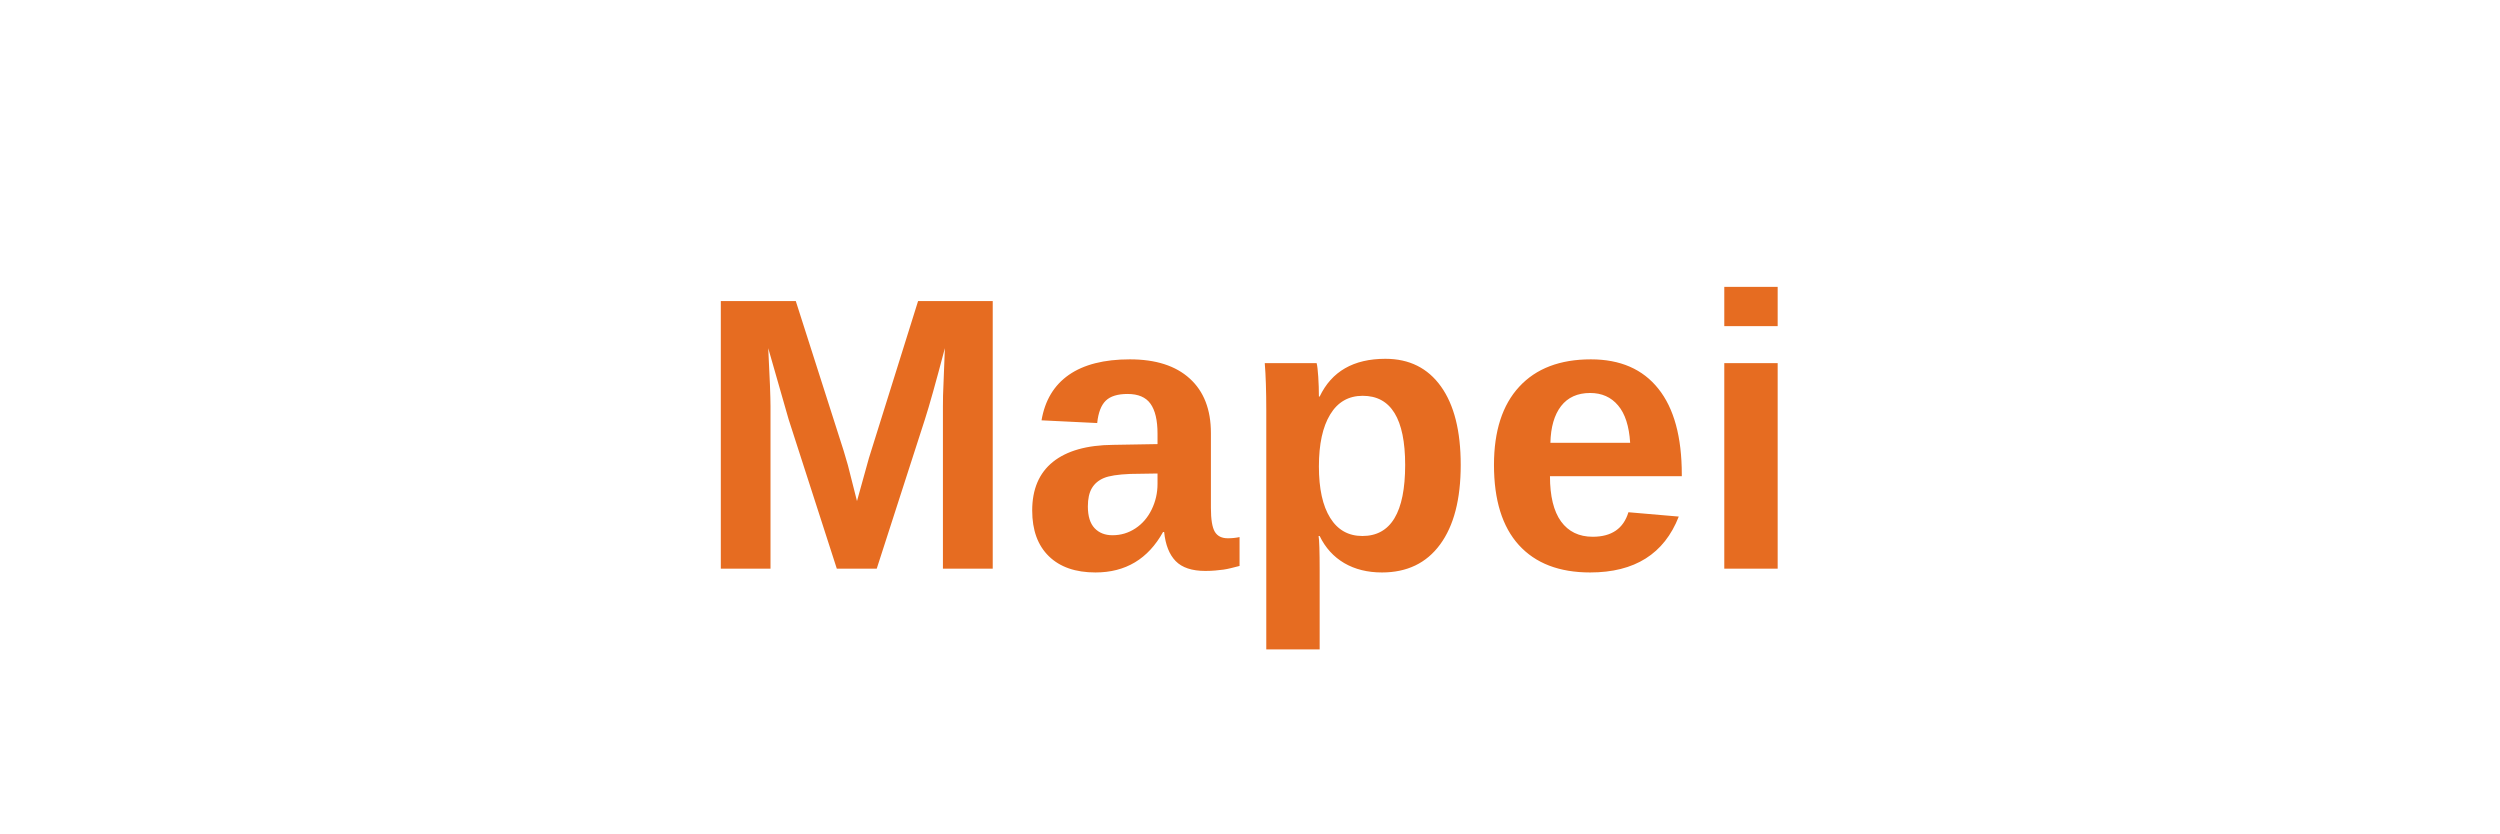
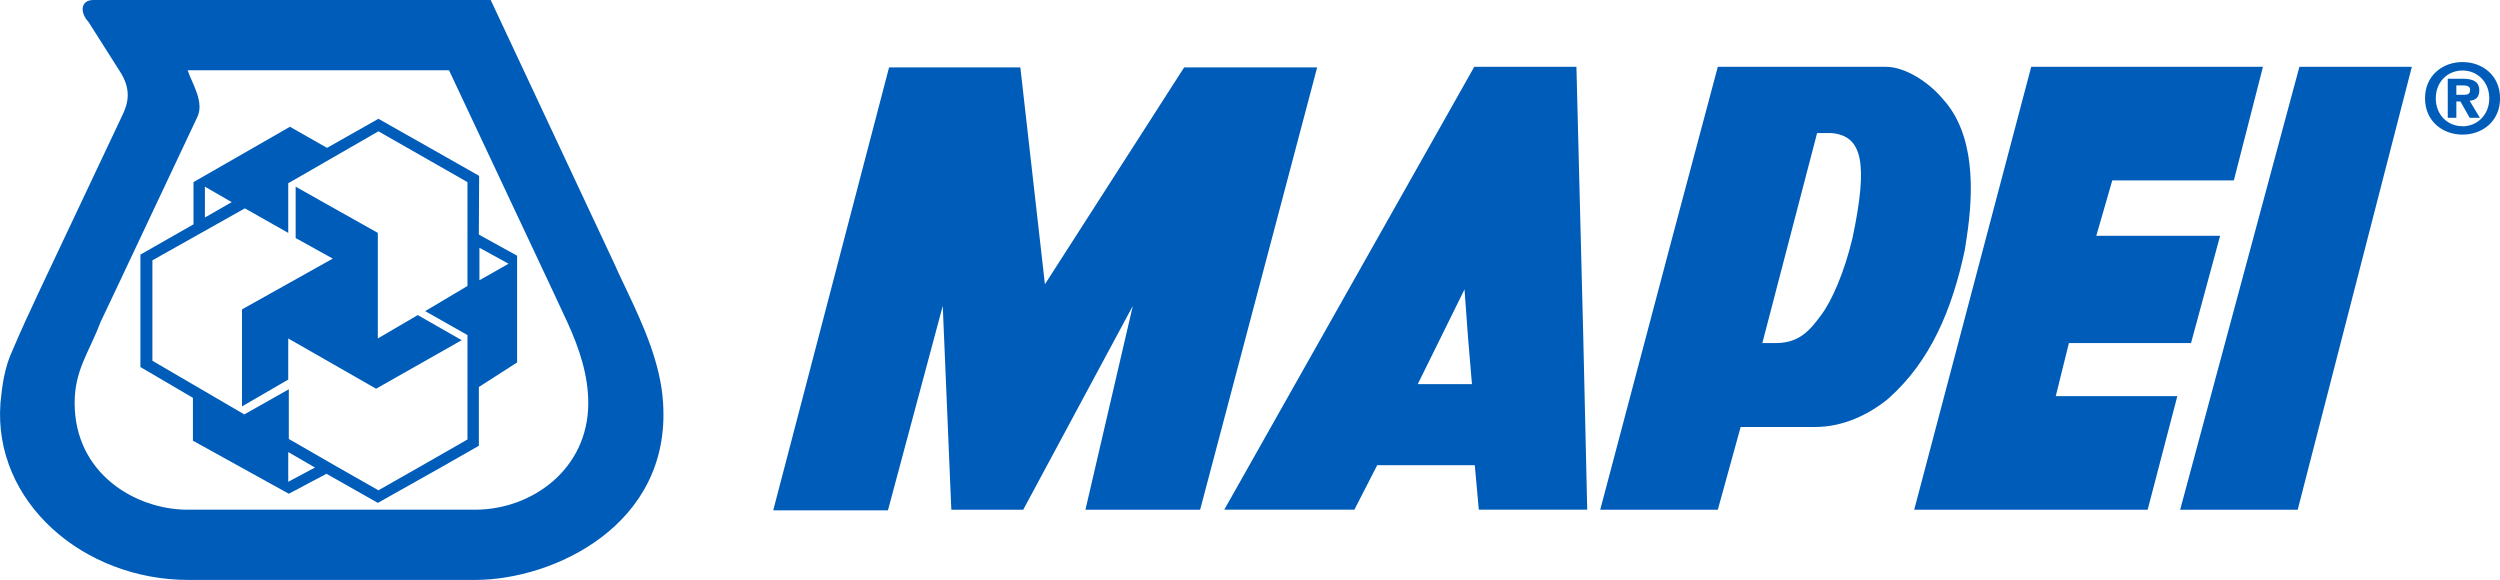
- <svg xmlns="http://www.w3.org/2000/svg" viewBox="0 0 360 120" width="360" height="120" role="img" aria-label="Mapei">
-   <text x="180" y="66" text-anchor="middle" dominant-baseline="middle" font-family="'Plus Jakarta Sans','Segoe UI',Arial,sans-serif" font-size="56" font-weight="800" letter-spacing="0.3" fill="#E66C21">Mapei</text>
+ <svg xmlns="http://www.w3.org/2000/svg" width="646.64" height="150">
+   <g fill="#005cb9">
+     <path d="m10.303 75.001 21.41-45.32c1.322-2.806 2.5-6.493-.89-11.508L22.853 5.62C20.64 3.261 20.78 0 24.176 0h102.747l32.186 68.652c.885 2.073 1.916 4.135 2.953 6.348 4.28 9.016 8.858 19.057 9.447 29.233C173.577 135.825 143.163 150 122.935 150H48.68C21.666 150-1.806 129.924.116 104.233c.443-4.578 1.042-9.156 3.104-13.577 1.177-2.813 2.062-4.73 3.245-7.385zm132.563 0-26.722-56.828h-67.61c1.037 3.244 4.572 8.41 2.36 12.4L29.941 75l-3.855 8.125c-3.082 8.12-6.78 12.546-6.78 21.108 0 18.311 15.796 27.602 29.227 27.602h74.4c14.474 0 29.228-10.333 29.228-27.602 0-7.24-2.36-14.177-5.307-20.665z" />
+     <path d="M120.912 68.214V47.106l-23.03-13.14-23.326 13.432V60.24l-11.218-6.348-23.92 13.442v25.983l23.769 13.874 11.515-6.506v12.854l12.55 7.234 10.63 6.046 10.624-6.046 12.406-7.094V86.671l-10.938-6.197 10.938-6.505zm2.947-7.536 9.89 5.463v27.613l-9.89 6.343v15.202l-9.593 5.474-16.535 9.301-13.285-7.53-9.744 5.166-12.546-6.937-12.255-6.786v-11.083L36.32 94.936V65.855l13.728-7.828v-10.92L74.993 32.79l9.593 5.458 13.296-7.526 26.05 14.76zm7.682 7.536-7.536-4.135v8.416zm-50.345 52.559-6.64-3.844v7.688l6.937-3.698zM53 52.278v3.984l6.931-3.984L53 48.283z" />
+     <path d="m83.706 68.214 2.365-1.322-9.599-5.324V48.283l7.083 3.995 14.17 7.962v27.305l10.333-6.046 11.363 6.489-22.144 12.557-22.721-13V98.18l-11.963 6.937V80.026zm258.2 18.902 39.42-69.829h26.424l1.771 69.829 1.026 44.72h-28.045l-1.037-11.51h-25.242l-5.906 11.51h-33.654zm37.794 0-.896-12.266-6.046 12.266-6.052 12.248h14.025zm52.811-25.548 11.812-44.282h43.55c4.571 0 10.623 3.535 14.612 8.27 8.27 8.999 8.12 23.618 6.192 36.012a89 89 0 0 1-.443 2.959c-3.238 15.359-8.853 28.93-19.92 38.68-4.728 3.843-11.368 7.233-18.748 7.233H450.23l-5.906 21.4h-30.415zm46.648 0c4.169-19.69 2.454-26.458-5.463-27.153h-3.693l-7.082 27.153-7.083 27.165h3.541c6.057 0 8.86-3.395 11.666-7.234 2.802-3.692 6.052-11.223 8.114-19.93m-249.487 70.427h-29.67l29.961-114.56h33.956l6.355 56.095 36.012-56.095h34.404L310.421 131.84h-29.664l12.25-52.71-28.342 52.71h-18.598l-2.219-52.71zm325.832-.158h-60.381l30.263-114.554h59.939l-7.526 29.379h-31.445l-4.136 14.322h32.029l-7.525 27.747h-31.586l-3.401 13.728h31.445zm8.405 0 30.846-114.554h29.081l-29.524 114.554zm79.959-106.404c0 4.32-3.166 7.234-6.909 7.234v-.028c-3.833.028-6.926-2.885-6.926-7.206s3.093-7.2 6.926-7.2c3.743 0 6.909 2.88 6.909 7.2m2.785 0c0-5.933-4.578-9.385-9.694-9.385-5.138 0-9.71 3.452-9.71 9.385 0 5.94 4.572 9.386 9.71 9.386 5.116 0 9.694-3.446 9.694-9.386m-11.302.802h1.048l2.404 4.241h2.639l-2.662-4.42c1.384-.096 2.505-.774 2.505-2.629 0-2.314-1.586-3.059-4.276-3.059h-3.883v10.108h2.225zm0-1.72v-2.427h1.563c.84 0 1.995.073 1.995 1.11 0 1.115-.594 1.317-1.586 1.317z" />
+   </g>
</svg>
